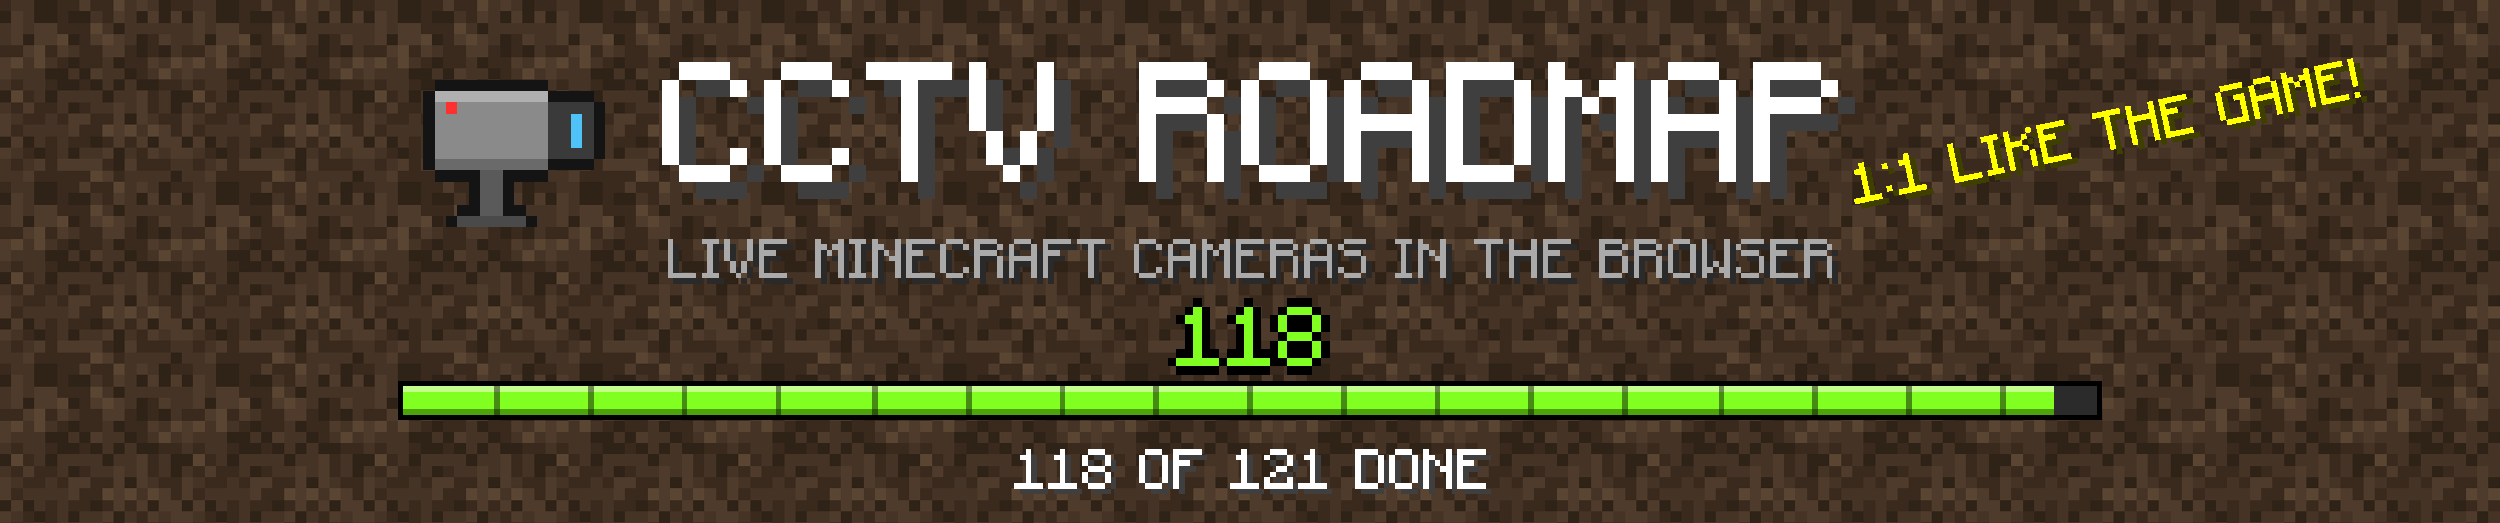
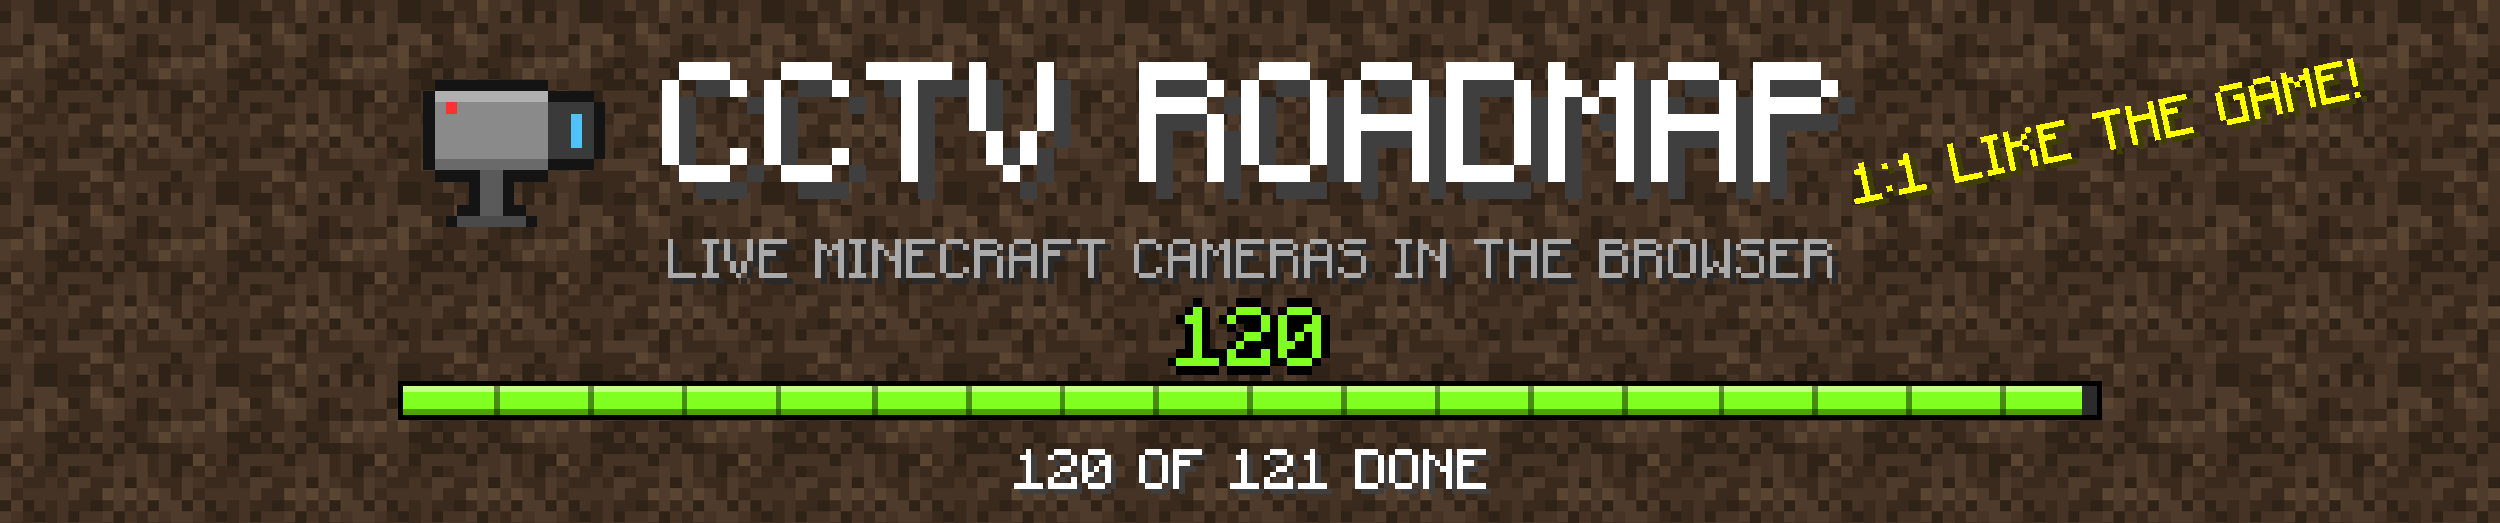
<svg xmlns="http://www.w3.org/2000/svg" width="880" height="184" viewBox="0 0 880 184" shape-rendering="crispEdges" role="img">
  <defs>
    <pattern id="dirt" width="64" height="64" patternUnits="userSpaceOnUse">
      <path fill="#3a2a1d" d="M0 0h4v4h-4zM20 0h8v4h-8zM32 0h8v4h-8zM60 0h4v4h-4zM20 4h4v4h-4zM36 4h4v4h-4zM20 8h12v4h-12zM28 12h4v4h-4zM52 12h4v4h-4zM0 16h8v4h-8zM16 16h4v4h-4zM28 16h8v4h-8zM44 16h4v4h-4zM52 16h4v4h-4zM20 20h4v4h-4zM28 20h8v4h-8zM44 20h8v4h-8zM48 24h4v4h-4zM4 28h4v4h-4zM16 28h4v4h-4zM28 28h4v4h-4zM56 28h8v4h-8zM8 32h4v4h-4zM52 32h4v4h-4zM4 36h4v4h-4zM12 36h8v4h-8zM28 36h4v4h-4zM52 36h4v4h-4zM8 40h8v4h-8zM20 40h4v4h-4zM32 40h8v4h-8zM56 40h8v4h-8zM4 44h4v4h-4zM28 44h8v4h-8zM60 44h4v4h-4zM16 48h4v4h-4zM24 48h8v4h-8zM36 48h4v4h-4zM44 48h4v4h-4zM8 52h4v4h-4zM16 52h4v4h-4zM48 52h4v4h-4zM4 56h4v4h-4zM16 56h4v4h-4zM36 56h4v4h-4zM48 56h12v4h-12zM12 60h20v4h-20zM40 60h4v4h-4z" />
      <path fill="#453325" d="M4 0h8v4h-8zM44 0h4v4h-4zM52 0h4v4h-4zM8 4h4v4h-4zM32 4h4v4h-4zM44 4h4v4h-4zM0 8h4v4h-4zM8 8h4v4h-4zM36 8h4v4h-4zM44 8h20v4h-20zM0 12h4v4h-4zM44 12h4v4h-4zM60 12h4v4h-4zM24 16h4v4h-4zM60 16h4v4h-4zM8 20h4v4h-4zM16 20h4v4h-4zM36 20h4v4h-4zM56 20h4v4h-4zM4 24h12v4h-12zM24 24h4v4h-4zM36 24h8v4h-8zM52 24h4v4h-4zM60 24h4v4h-4zM0 28h4v4h-4zM8 28h8v4h-8zM36 28h4v4h-4zM44 28h4v4h-4zM12 32h4v4h-4zM20 32h16v4h-16zM40 32h8v4h-8zM56 32h4v4h-4zM0 36h4v4h-4zM20 36h4v4h-4zM32 36h8v4h-8zM44 36h4v4h-4zM56 36h4v4h-4zM4 40h4v4h-4zM16 40h4v4h-4zM52 40h4v4h-4zM8 44h16v4h-16zM48 44h4v4h-4zM12 48h4v4h-4zM20 48h4v4h-4zM4 52h4v4h-4zM20 52h4v4h-4zM28 52h8v4h-8zM44 52h4v4h-4zM56 52h4v4h-4zM0 56h4v4h-4zM8 56h4v4h-4zM60 56h4v4h-4zM0 60h8v4h-8zM44 60h16v4h-16z" />
      <path fill="#2f2217" d="M12 0h8v4h-8zM56 0h4v4h-4zM0 4h4v4h-4zM12 4h8v4h-8zM24 4h8v4h-8zM48 4h4v4h-4zM56 4h4v4h-4zM40 8h4v4h-4zM8 12h4v4h-4zM24 12h4v4h-4zM48 12h4v4h-4zM48 16h4v4h-4zM56 16h4v4h-4zM24 20h4v4h-4zM40 20h4v4h-4zM16 24h8v4h-8zM28 24h4v4h-4zM44 24h4v4h-4zM20 28h8v4h-8zM32 28h4v4h-4zM40 28h4v4h-4zM48 28h8v4h-8zM0 32h4v4h-4zM16 32h4v4h-4zM36 32h4v4h-4zM60 32h4v4h-4zM24 36h4v4h-4zM60 36h4v4h-4zM44 40h4v4h-4zM0 48h4v4h-4zM8 48h4v4h-4zM32 48h4v4h-4zM52 48h4v4h-4zM12 52h4v4h-4zM24 52h4v4h-4zM40 52h4v4h-4zM40 56h4v4h-4zM60 60h4v4h-4z" />
      <path fill="#4f3b2b" d="M28 0h4v4h-4zM48 0h4v4h-4zM4 4h4v4h-4zM40 4h4v4h-4zM52 4h4v4h-4zM60 4h4v4h-4zM4 8h4v4h-4zM12 8h8v4h-8zM4 12h4v4h-4zM12 12h8v4h-8zM32 12h4v4h-4zM40 12h4v4h-4zM56 12h4v4h-4zM8 16h4v4h-4zM20 16h4v4h-4zM36 16h8v4h-8zM0 20h4v4h-4zM52 20h4v4h-4zM0 24h4v4h-4zM32 24h4v4h-4zM48 32h4v4h-4zM8 36h4v4h-4zM40 36h4v4h-4zM48 36h4v4h-4zM0 40h4v4h-4zM24 40h8v4h-8zM40 40h4v4h-4zM48 40h4v4h-4zM0 44h4v4h-4zM24 44h4v4h-4zM40 44h4v4h-4zM56 44h4v4h-4zM4 48h4v4h-4zM40 48h4v4h-4zM48 48h4v4h-4zM56 48h8v4h-8zM0 52h4v4h-4zM36 52h4v4h-4zM52 52h4v4h-4zM60 52h4v4h-4zM12 56h4v4h-4zM20 56h16v4h-16zM44 56h4v4h-4zM8 60h4v4h-4zM36 60h4v4h-4z" />
      <path fill="#5a4533" d="M40 0h4v4h-4zM32 8h4v4h-4zM20 12h4v4h-4zM36 12h4v4h-4zM12 16h4v4h-4zM4 20h4v4h-4zM12 20h4v4h-4zM60 20h4v4h-4zM56 24h4v4h-4zM4 32h4v4h-4zM36 44h4v4h-4zM44 44h4v4h-4zM52 44h4v4h-4zM32 60h4v4h-4z" />
    </pattern>
  </defs>
  <rect x="0" y="0" width="880" height="184" fill="url(#dirt)" />
  <path fill="#3f3f3f" d="M245 28h18v6h-18zM239 34h6v6h-6zM263 34h6v6h-6zM239 40h6v6h-6zM239 46h6v6h-6zM239 52h6v6h-6zM239 58h6v6h-6zM263 58h6v6h-6zM245 64h18v6h-18zM281 28h18v6h-18zM275 34h6v6h-6zM299 34h6v6h-6zM275 40h6v6h-6zM275 46h6v6h-6zM275 52h6v6h-6zM275 58h6v6h-6zM299 58h6v6h-6zM281 64h18v6h-18zM311 28h30v6h-30zM323 34h6v6h-6zM323 40h6v6h-6zM323 46h6v6h-6zM323 52h6v6h-6zM323 58h6v6h-6zM323 64h6v6h-6zM347 28h6v6h-6zM371 28h6v6h-6zM347 34h6v6h-6zM371 34h6v6h-6zM347 40h6v6h-6zM371 40h6v6h-6zM347 46h6v6h-6zM371 46h6v6h-6zM353 52h6v6h-6zM365 52h6v6h-6zM353 58h6v6h-6zM365 58h6v6h-6zM359 64h6v6h-6zM407 28h24v6h-24zM407 34h6v6h-6zM431 34h6v6h-6zM407 40h24v6h-24zM407 46h6v6h-6zM431 46h6v6h-6zM407 52h6v6h-6zM431 52h6v6h-6zM407 58h6v6h-6zM431 58h6v6h-6zM407 64h6v6h-6zM431 64h6v6h-6zM449 28h18v6h-18zM443 34h6v6h-6zM467 34h6v6h-6zM443 40h6v6h-6zM467 40h6v6h-6zM443 46h6v6h-6zM467 46h6v6h-6zM443 52h6v6h-6zM467 52h6v6h-6zM443 58h6v6h-6zM467 58h6v6h-6zM449 64h18v6h-18zM485 28h18v6h-18zM479 34h6v6h-6zM503 34h6v6h-6zM479 40h6v6h-6zM503 40h6v6h-6zM479 46h30v6h-30zM479 52h6v6h-6zM503 52h6v6h-6zM479 58h6v6h-6zM503 58h6v6h-6zM479 64h6v6h-6zM503 64h6v6h-6zM515 28h24v6h-24zM515 34h6v6h-6zM539 34h6v6h-6zM515 40h6v6h-6zM539 40h6v6h-6zM515 46h6v6h-6zM539 46h6v6h-6zM515 52h6v6h-6zM539 52h6v6h-6zM515 58h6v6h-6zM539 58h6v6h-6zM515 64h24v6h-24zM551 28h6v6h-6zM575 28h6v6h-6zM551 34h12v6h-12zM569 34h12v6h-12zM551 40h6v6h-6zM563 40h6v6h-6zM575 40h6v6h-6zM551 46h6v6h-6zM575 46h6v6h-6zM551 52h6v6h-6zM575 52h6v6h-6zM551 58h6v6h-6zM575 58h6v6h-6zM551 64h6v6h-6zM575 64h6v6h-6zM593 28h18v6h-18zM587 34h6v6h-6zM611 34h6v6h-6zM587 40h6v6h-6zM611 40h6v6h-6zM587 46h30v6h-30zM587 52h6v6h-6zM611 52h6v6h-6zM587 58h6v6h-6zM611 58h6v6h-6zM587 64h6v6h-6zM611 64h6v6h-6zM623 28h24v6h-24zM623 34h6v6h-6zM647 34h6v6h-6zM623 40h24v6h-24zM623 46h6v6h-6zM623 52h6v6h-6zM623 58h6v6h-6zM623 64h6v6h-6z" />
  <path fill="#ffffff" d="M239 22h18v6h-18zM233 28h6v6h-6zM257 28h6v6h-6zM233 34h6v6h-6zM233 40h6v6h-6zM233 46h6v6h-6zM233 52h6v6h-6zM257 52h6v6h-6zM239 58h18v6h-18zM275 22h18v6h-18zM269 28h6v6h-6zM293 28h6v6h-6zM269 34h6v6h-6zM269 40h6v6h-6zM269 46h6v6h-6zM269 52h6v6h-6zM293 52h6v6h-6zM275 58h18v6h-18zM305 22h30v6h-30zM317 28h6v6h-6zM317 34h6v6h-6zM317 40h6v6h-6zM317 46h6v6h-6zM317 52h6v6h-6zM317 58h6v6h-6zM341 22h6v6h-6zM365 22h6v6h-6zM341 28h6v6h-6zM365 28h6v6h-6zM341 34h6v6h-6zM365 34h6v6h-6zM341 40h6v6h-6zM365 40h6v6h-6zM347 46h6v6h-6zM359 46h6v6h-6zM347 52h6v6h-6zM359 52h6v6h-6zM353 58h6v6h-6zM401 22h24v6h-24zM401 28h6v6h-6zM425 28h6v6h-6zM401 34h24v6h-24zM401 40h6v6h-6zM425 40h6v6h-6zM401 46h6v6h-6zM425 46h6v6h-6zM401 52h6v6h-6zM425 52h6v6h-6zM401 58h6v6h-6zM425 58h6v6h-6zM443 22h18v6h-18zM437 28h6v6h-6zM461 28h6v6h-6zM437 34h6v6h-6zM461 34h6v6h-6zM437 40h6v6h-6zM461 40h6v6h-6zM437 46h6v6h-6zM461 46h6v6h-6zM437 52h6v6h-6zM461 52h6v6h-6zM443 58h18v6h-18zM479 22h18v6h-18zM473 28h6v6h-6zM497 28h6v6h-6zM473 34h6v6h-6zM497 34h6v6h-6zM473 40h30v6h-30zM473 46h6v6h-6zM497 46h6v6h-6zM473 52h6v6h-6zM497 52h6v6h-6zM473 58h6v6h-6zM497 58h6v6h-6zM509 22h24v6h-24zM509 28h6v6h-6zM533 28h6v6h-6zM509 34h6v6h-6zM533 34h6v6h-6zM509 40h6v6h-6zM533 40h6v6h-6zM509 46h6v6h-6zM533 46h6v6h-6zM509 52h6v6h-6zM533 52h6v6h-6zM509 58h24v6h-24zM545 22h6v6h-6zM569 22h6v6h-6zM545 28h12v6h-12zM563 28h12v6h-12zM545 34h6v6h-6zM557 34h6v6h-6zM569 34h6v6h-6zM545 40h6v6h-6zM569 40h6v6h-6zM545 46h6v6h-6zM569 46h6v6h-6zM545 52h6v6h-6zM569 52h6v6h-6zM545 58h6v6h-6zM569 58h6v6h-6zM587 22h18v6h-18zM581 28h6v6h-6zM605 28h6v6h-6zM581 34h6v6h-6zM605 34h6v6h-6zM581 40h30v6h-30zM581 46h6v6h-6zM605 46h6v6h-6zM581 52h6v6h-6zM605 52h6v6h-6zM581 58h6v6h-6zM605 58h6v6h-6zM617 22h24v6h-24zM617 28h6v6h-6zM641 28h6v6h-6zM617 34h24v6h-24zM617 40h6v6h-6zM617 46h6v6h-6zM617 52h6v6h-6zM617 58h6v6h-6z" />
  <path fill="#141414" d="M153 28h40v4h-40zM149 32h4v4h-4zM193 32h16v4h-16zM149 36h4v4h-4zM209 36h4v4h-4zM149 40h4v4h-4zM209 40h4v4h-4zM149 44h4v4h-4zM209 44h4v4h-4zM149 48h4v4h-4zM209 48h4v4h-4zM149 52h4v4h-4zM209 52h4v4h-4zM149 56h4v4h-4zM193 56h16v4h-16zM153 60h16v4h-16zM177 60h16v4h-16zM165 64h4v4h-4zM177 64h4v4h-4zM165 68h4v4h-4zM177 68h4v4h-4zM161 72h8v4h-8zM177 72h8v4h-8zM157 76h4v4h-4zM185 76h4v4h-4z" />
  <path fill="#b0b0b0" d="M153 32h40v4h-40z" />
  <path fill="#8a8a8a" d="M153 36h4v4h-4zM161 36h32v4h-32zM153 40h40v4h-40zM153 44h40v4h-40zM153 48h40v4h-40zM153 52h40v4h-40z" />
  <path fill="#ff3030" d="M157 36h4v4h-4z" />
  <path fill="#3a3a3a" d="M193 36h16v4h-16zM193 40h8v4h-8zM205 40h4v4h-4zM193 44h8v4h-8zM205 44h4v4h-4zM193 48h8v4h-8zM205 48h4v4h-4zM193 52h16v4h-16z" />
  <path fill="#4fc3f7" d="M201 40h4v4h-4zM201 44h4v4h-4zM201 48h4v4h-4z" />
  <path fill="#6a6a6a" d="M153 56h40v4h-40z" />
  <path fill="#5a5a5a" d="M169 60h8v4h-8zM169 64h8v4h-8zM169 68h8v4h-8zM169 72h8v4h-8z" />
  <path fill="#4a4a4a" d="M161 76h24v4h-24z" />
  <g transform="translate(653 72) rotate(-12)">
    <path fill="#3f3f00" d="M6 -12h2v2h-2zM4 -10h4v2h-4zM6 -8h2v2h-2zM6 -6h2v2h-2zM6 -4h2v2h-2zM6 -2h2v2h-2zM2 0h10v2h-10zM14 -10h2v2h-2zM14 -2h2v2h-2zM22 -12h2v2h-2zM20 -10h4v2h-4zM22 -8h2v2h-2zM22 -6h2v2h-2zM22 -4h2v2h-2zM22 -2h2v2h-2zM18 0h10v2h-10zM38 -12h2v2h-2zM38 -10h2v2h-2zM38 -8h2v2h-2zM38 -6h2v2h-2zM38 -4h2v2h-2zM38 -2h2v2h-2zM38 0h10v2h-10zM50 -12h6v2h-6zM52 -10h2v2h-2zM52 -8h2v2h-2zM52 -6h2v2h-2zM52 -4h2v2h-2zM52 -2h2v2h-2zM50 0h6v2h-6zM58 -12h2v2h-2zM66 -12h2v2h-2zM58 -10h2v2h-2zM64 -10h2v2h-2zM58 -8h6v2h-6zM58 -6h2v2h-2zM64 -6h2v2h-2zM58 -4h2v2h-2zM66 -4h2v2h-2zM58 -2h2v2h-2zM66 -2h2v2h-2zM58 0h2v2h-2zM66 0h2v2h-2zM70 -12h10v2h-10zM70 -10h2v2h-2zM70 -8h6v2h-6zM70 -6h2v2h-2zM70 -4h2v2h-2zM70 -2h2v2h-2zM70 0h10v2h-10zM90 -12h10v2h-10zM94 -10h2v2h-2zM94 -8h2v2h-2zM94 -6h2v2h-2zM94 -4h2v2h-2zM94 -2h2v2h-2zM94 0h2v2h-2zM102 -12h2v2h-2zM110 -12h2v2h-2zM102 -10h2v2h-2zM110 -10h2v2h-2zM102 -8h10v2h-10zM102 -6h2v2h-2zM110 -6h2v2h-2zM102 -4h2v2h-2zM110 -4h2v2h-2zM102 -2h2v2h-2zM110 -2h2v2h-2zM102 0h2v2h-2zM110 0h2v2h-2zM114 -12h10v2h-10zM114 -10h2v2h-2zM114 -8h6v2h-6zM114 -6h2v2h-2zM114 -4h2v2h-2zM114 -2h2v2h-2zM114 0h10v2h-10zM136 -12h8v2h-8zM134 -10h2v2h-2zM134 -8h2v2h-2zM140 -8h4v2h-4zM134 -6h2v2h-2zM142 -6h2v2h-2zM134 -4h2v2h-2zM142 -4h2v2h-2zM134 -2h2v2h-2zM142 -2h2v2h-2zM136 0h8v2h-8zM148 -12h6v2h-6zM146 -10h2v2h-2zM154 -10h2v2h-2zM146 -8h2v2h-2zM154 -8h2v2h-2zM146 -6h10v2h-10zM146 -4h2v2h-2zM154 -4h2v2h-2zM146 -2h2v2h-2zM154 -2h2v2h-2zM146 0h2v2h-2zM154 0h2v2h-2zM158 -12h2v2h-2zM166 -12h2v2h-2zM158 -10h4v2h-4zM164 -10h4v2h-4zM158 -8h2v2h-2zM162 -8h2v2h-2zM166 -8h2v2h-2zM158 -6h2v2h-2zM166 -6h2v2h-2zM158 -4h2v2h-2zM166 -4h2v2h-2zM158 -2h2v2h-2zM166 -2h2v2h-2zM158 0h2v2h-2zM166 0h2v2h-2zM170 -12h10v2h-10zM170 -10h2v2h-2zM170 -8h6v2h-6zM170 -6h2v2h-2zM170 -4h2v2h-2zM170 -2h2v2h-2zM170 0h10v2h-10zM182 -12h2v2h-2zM182 -10h2v2h-2zM182 -8h2v2h-2zM182 -6h2v2h-2zM182 -4h2v2h-2zM182 0h2v2h-2z" />
    <path fill="#ffff00" d="M4 -14h2v2h-2zM2 -12h4v2h-4zM4 -10h2v2h-2zM4 -8h2v2h-2zM4 -6h2v2h-2zM4 -4h2v2h-2zM0 -2h10v2h-10zM12 -12h2v2h-2zM12 -4h2v2h-2zM20 -14h2v2h-2zM18 -12h4v2h-4zM20 -10h2v2h-2zM20 -8h2v2h-2zM20 -6h2v2h-2zM20 -4h2v2h-2zM16 -2h10v2h-10zM36 -14h2v2h-2zM36 -12h2v2h-2zM36 -10h2v2h-2zM36 -8h2v2h-2zM36 -6h2v2h-2zM36 -4h2v2h-2zM36 -2h10v2h-10zM48 -14h6v2h-6zM50 -12h2v2h-2zM50 -10h2v2h-2zM50 -8h2v2h-2zM50 -6h2v2h-2zM50 -4h2v2h-2zM48 -2h6v2h-6zM56 -14h2v2h-2zM64 -14h2v2h-2zM56 -12h2v2h-2zM62 -12h2v2h-2zM56 -10h6v2h-6zM56 -8h2v2h-2zM62 -8h2v2h-2zM56 -6h2v2h-2zM64 -6h2v2h-2zM56 -4h2v2h-2zM64 -4h2v2h-2zM56 -2h2v2h-2zM64 -2h2v2h-2zM68 -14h10v2h-10zM68 -12h2v2h-2zM68 -10h6v2h-6zM68 -8h2v2h-2zM68 -6h2v2h-2zM68 -4h2v2h-2zM68 -2h10v2h-10zM88 -14h10v2h-10zM92 -12h2v2h-2zM92 -10h2v2h-2zM92 -8h2v2h-2zM92 -6h2v2h-2zM92 -4h2v2h-2zM92 -2h2v2h-2zM100 -14h2v2h-2zM108 -14h2v2h-2zM100 -12h2v2h-2zM108 -12h2v2h-2zM100 -10h10v2h-10zM100 -8h2v2h-2zM108 -8h2v2h-2zM100 -6h2v2h-2zM108 -6h2v2h-2zM100 -4h2v2h-2zM108 -4h2v2h-2zM100 -2h2v2h-2zM108 -2h2v2h-2zM112 -14h10v2h-10zM112 -12h2v2h-2zM112 -10h6v2h-6zM112 -8h2v2h-2zM112 -6h2v2h-2zM112 -4h2v2h-2zM112 -2h10v2h-10zM134 -14h8v2h-8zM132 -12h2v2h-2zM132 -10h2v2h-2zM138 -10h4v2h-4zM132 -8h2v2h-2zM140 -8h2v2h-2zM132 -6h2v2h-2zM140 -6h2v2h-2zM132 -4h2v2h-2zM140 -4h2v2h-2zM134 -2h8v2h-8zM146 -14h6v2h-6zM144 -12h2v2h-2zM152 -12h2v2h-2zM144 -10h2v2h-2zM152 -10h2v2h-2zM144 -8h10v2h-10zM144 -6h2v2h-2zM152 -6h2v2h-2zM144 -4h2v2h-2zM152 -4h2v2h-2zM144 -2h2v2h-2zM152 -2h2v2h-2zM156 -14h2v2h-2zM164 -14h2v2h-2zM156 -12h4v2h-4zM162 -12h4v2h-4zM156 -10h2v2h-2zM160 -10h2v2h-2zM164 -10h2v2h-2zM156 -8h2v2h-2zM164 -8h2v2h-2zM156 -6h2v2h-2zM164 -6h2v2h-2zM156 -4h2v2h-2zM164 -4h2v2h-2zM156 -2h2v2h-2zM164 -2h2v2h-2zM168 -14h10v2h-10zM168 -12h2v2h-2zM168 -10h6v2h-6zM168 -8h2v2h-2zM168 -6h2v2h-2zM168 -4h2v2h-2zM168 -2h10v2h-10zM180 -14h2v2h-2zM180 -12h2v2h-2zM180 -10h2v2h-2zM180 -8h2v2h-2zM180 -6h2v2h-2zM180 -2h2v2h-2z" />
  </g>
  <path fill="#2a2a2a" d="M237 86h2v2h-2zM237 88h2v2h-2zM237 90h2v2h-2zM237 92h2v2h-2zM237 94h2v2h-2zM237 96h2v2h-2zM237 98h10v2h-10zM249 86h6v2h-6zM251 88h2v2h-2zM251 90h2v2h-2zM251 92h2v2h-2zM251 94h2v2h-2zM251 96h2v2h-2zM249 98h6v2h-6zM257 86h2v2h-2zM265 86h2v2h-2zM257 88h2v2h-2zM265 88h2v2h-2zM257 90h2v2h-2zM265 90h2v2h-2zM257 92h2v2h-2zM265 92h2v2h-2zM259 94h2v2h-2zM263 94h2v2h-2zM259 96h2v2h-2zM263 96h2v2h-2zM261 98h2v2h-2zM269 86h10v2h-10zM269 88h2v2h-2zM269 90h6v2h-6zM269 92h2v2h-2zM269 94h2v2h-2zM269 96h2v2h-2zM269 98h10v2h-10zM289 86h2v2h-2zM297 86h2v2h-2zM289 88h4v2h-4zM295 88h4v2h-4zM289 90h2v2h-2zM293 90h2v2h-2zM297 90h2v2h-2zM289 92h2v2h-2zM297 92h2v2h-2zM289 94h2v2h-2zM297 94h2v2h-2zM289 96h2v2h-2zM297 96h2v2h-2zM289 98h2v2h-2zM297 98h2v2h-2zM301 86h6v2h-6zM303 88h2v2h-2zM303 90h2v2h-2zM303 92h2v2h-2zM303 94h2v2h-2zM303 96h2v2h-2zM301 98h6v2h-6zM309 86h2v2h-2zM317 86h2v2h-2zM309 88h4v2h-4zM317 88h2v2h-2zM309 90h2v2h-2zM313 90h2v2h-2zM317 90h2v2h-2zM309 92h2v2h-2zM315 92h4v2h-4zM309 94h2v2h-2zM317 94h2v2h-2zM309 96h2v2h-2zM317 96h2v2h-2zM309 98h2v2h-2zM317 98h2v2h-2zM321 86h10v2h-10zM321 88h2v2h-2zM321 90h6v2h-6zM321 92h2v2h-2zM321 94h2v2h-2zM321 96h2v2h-2zM321 98h10v2h-10zM335 86h6v2h-6zM333 88h2v2h-2zM341 88h2v2h-2zM333 90h2v2h-2zM333 92h2v2h-2zM333 94h2v2h-2zM333 96h2v2h-2zM341 96h2v2h-2zM335 98h6v2h-6zM345 86h8v2h-8zM345 88h2v2h-2zM353 88h2v2h-2zM345 90h8v2h-8zM345 92h2v2h-2zM353 92h2v2h-2zM345 94h2v2h-2zM353 94h2v2h-2zM345 96h2v2h-2zM353 96h2v2h-2zM345 98h2v2h-2zM353 98h2v2h-2zM359 86h6v2h-6zM357 88h2v2h-2zM365 88h2v2h-2zM357 90h2v2h-2zM365 90h2v2h-2zM357 92h10v2h-10zM357 94h2v2h-2zM365 94h2v2h-2zM357 96h2v2h-2zM365 96h2v2h-2zM357 98h2v2h-2zM365 98h2v2h-2zM369 86h10v2h-10zM369 88h2v2h-2zM369 90h6v2h-6zM369 92h2v2h-2zM369 94h2v2h-2zM369 96h2v2h-2zM369 98h2v2h-2zM381 86h10v2h-10zM385 88h2v2h-2zM385 90h2v2h-2zM385 92h2v2h-2zM385 94h2v2h-2zM385 96h2v2h-2zM385 98h2v2h-2zM403 86h6v2h-6zM401 88h2v2h-2zM409 88h2v2h-2zM401 90h2v2h-2zM401 92h2v2h-2zM401 94h2v2h-2zM401 96h2v2h-2zM409 96h2v2h-2zM403 98h6v2h-6zM415 86h6v2h-6zM413 88h2v2h-2zM421 88h2v2h-2zM413 90h2v2h-2zM421 90h2v2h-2zM413 92h10v2h-10zM413 94h2v2h-2zM421 94h2v2h-2zM413 96h2v2h-2zM421 96h2v2h-2zM413 98h2v2h-2zM421 98h2v2h-2zM425 86h2v2h-2zM433 86h2v2h-2zM425 88h4v2h-4zM431 88h4v2h-4zM425 90h2v2h-2zM429 90h2v2h-2zM433 90h2v2h-2zM425 92h2v2h-2zM433 92h2v2h-2zM425 94h2v2h-2zM433 94h2v2h-2zM425 96h2v2h-2zM433 96h2v2h-2zM425 98h2v2h-2zM433 98h2v2h-2zM437 86h10v2h-10zM437 88h2v2h-2zM437 90h6v2h-6zM437 92h2v2h-2zM437 94h2v2h-2zM437 96h2v2h-2zM437 98h10v2h-10zM449 86h8v2h-8zM449 88h2v2h-2zM457 88h2v2h-2zM449 90h8v2h-8zM449 92h2v2h-2zM457 92h2v2h-2zM449 94h2v2h-2zM457 94h2v2h-2zM449 96h2v2h-2zM457 96h2v2h-2zM449 98h2v2h-2zM457 98h2v2h-2zM463 86h6v2h-6zM461 88h2v2h-2zM469 88h2v2h-2zM461 90h2v2h-2zM469 90h2v2h-2zM461 92h10v2h-10zM461 94h2v2h-2zM469 94h2v2h-2zM461 96h2v2h-2zM469 96h2v2h-2zM461 98h2v2h-2zM469 98h2v2h-2zM475 86h8v2h-8zM473 88h2v2h-2zM475 90h6v2h-6zM481 92h2v2h-2zM481 94h2v2h-2zM473 96h2v2h-2zM481 96h2v2h-2zM475 98h6v2h-6zM493 86h6v2h-6zM495 88h2v2h-2zM495 90h2v2h-2zM495 92h2v2h-2zM495 94h2v2h-2zM495 96h2v2h-2zM493 98h6v2h-6zM501 86h2v2h-2zM509 86h2v2h-2zM501 88h4v2h-4zM509 88h2v2h-2zM501 90h2v2h-2zM505 90h2v2h-2zM509 90h2v2h-2zM501 92h2v2h-2zM507 92h4v2h-4zM501 94h2v2h-2zM509 94h2v2h-2zM501 96h2v2h-2zM509 96h2v2h-2zM501 98h2v2h-2zM509 98h2v2h-2zM521 86h10v2h-10zM525 88h2v2h-2zM525 90h2v2h-2zM525 92h2v2h-2zM525 94h2v2h-2zM525 96h2v2h-2zM525 98h2v2h-2zM533 86h2v2h-2zM541 86h2v2h-2zM533 88h2v2h-2zM541 88h2v2h-2zM533 90h10v2h-10zM533 92h2v2h-2zM541 92h2v2h-2zM533 94h2v2h-2zM541 94h2v2h-2zM533 96h2v2h-2zM541 96h2v2h-2zM533 98h2v2h-2zM541 98h2v2h-2zM545 86h10v2h-10zM545 88h2v2h-2zM545 90h6v2h-6zM545 92h2v2h-2zM545 94h2v2h-2zM545 96h2v2h-2zM545 98h10v2h-10zM565 86h8v2h-8zM565 88h2v2h-2zM573 88h2v2h-2zM565 90h8v2h-8zM565 92h2v2h-2zM573 92h2v2h-2zM565 94h2v2h-2zM573 94h2v2h-2zM565 96h2v2h-2zM573 96h2v2h-2zM565 98h8v2h-8zM577 86h8v2h-8zM577 88h2v2h-2zM585 88h2v2h-2zM577 90h8v2h-8zM577 92h2v2h-2zM585 92h2v2h-2zM577 94h2v2h-2zM585 94h2v2h-2zM577 96h2v2h-2zM585 96h2v2h-2zM577 98h2v2h-2zM585 98h2v2h-2zM591 86h6v2h-6zM589 88h2v2h-2zM597 88h2v2h-2zM589 90h2v2h-2zM597 90h2v2h-2zM589 92h2v2h-2zM597 92h2v2h-2zM589 94h2v2h-2zM597 94h2v2h-2zM589 96h2v2h-2zM597 96h2v2h-2zM591 98h6v2h-6zM601 86h2v2h-2zM609 86h2v2h-2zM601 88h2v2h-2zM609 88h2v2h-2zM601 90h2v2h-2zM609 90h2v2h-2zM601 92h2v2h-2zM609 92h2v2h-2zM601 94h2v2h-2zM605 94h2v2h-2zM609 94h2v2h-2zM601 96h4v2h-4zM607 96h4v2h-4zM601 98h2v2h-2zM609 98h2v2h-2zM615 86h8v2h-8zM613 88h2v2h-2zM615 90h6v2h-6zM621 92h2v2h-2zM621 94h2v2h-2zM613 96h2v2h-2zM621 96h2v2h-2zM615 98h6v2h-6zM625 86h10v2h-10zM625 88h2v2h-2zM625 90h6v2h-6zM625 92h2v2h-2zM625 94h2v2h-2zM625 96h2v2h-2zM625 98h10v2h-10zM637 86h8v2h-8zM637 88h2v2h-2zM645 88h2v2h-2zM637 90h8v2h-8zM637 92h2v2h-2zM645 92h2v2h-2zM637 94h2v2h-2zM645 94h2v2h-2zM637 96h2v2h-2zM645 96h2v2h-2zM637 98h2v2h-2zM645 98h2v2h-2z" />
  <path fill="#aaaaaa" d="M235 84h2v2h-2zM235 86h2v2h-2zM235 88h2v2h-2zM235 90h2v2h-2zM235 92h2v2h-2zM235 94h2v2h-2zM235 96h10v2h-10zM247 84h6v2h-6zM249 86h2v2h-2zM249 88h2v2h-2zM249 90h2v2h-2zM249 92h2v2h-2zM249 94h2v2h-2zM247 96h6v2h-6zM255 84h2v2h-2zM263 84h2v2h-2zM255 86h2v2h-2zM263 86h2v2h-2zM255 88h2v2h-2zM263 88h2v2h-2zM255 90h2v2h-2zM263 90h2v2h-2zM257 92h2v2h-2zM261 92h2v2h-2zM257 94h2v2h-2zM261 94h2v2h-2zM259 96h2v2h-2zM267 84h10v2h-10zM267 86h2v2h-2zM267 88h6v2h-6zM267 90h2v2h-2zM267 92h2v2h-2zM267 94h2v2h-2zM267 96h10v2h-10zM287 84h2v2h-2zM295 84h2v2h-2zM287 86h4v2h-4zM293 86h4v2h-4zM287 88h2v2h-2zM291 88h2v2h-2zM295 88h2v2h-2zM287 90h2v2h-2zM295 90h2v2h-2zM287 92h2v2h-2zM295 92h2v2h-2zM287 94h2v2h-2zM295 94h2v2h-2zM287 96h2v2h-2zM295 96h2v2h-2zM299 84h6v2h-6zM301 86h2v2h-2zM301 88h2v2h-2zM301 90h2v2h-2zM301 92h2v2h-2zM301 94h2v2h-2zM299 96h6v2h-6zM307 84h2v2h-2zM315 84h2v2h-2zM307 86h4v2h-4zM315 86h2v2h-2zM307 88h2v2h-2zM311 88h2v2h-2zM315 88h2v2h-2zM307 90h2v2h-2zM313 90h4v2h-4zM307 92h2v2h-2zM315 92h2v2h-2zM307 94h2v2h-2zM315 94h2v2h-2zM307 96h2v2h-2zM315 96h2v2h-2zM319 84h10v2h-10zM319 86h2v2h-2zM319 88h6v2h-6zM319 90h2v2h-2zM319 92h2v2h-2zM319 94h2v2h-2zM319 96h10v2h-10zM333 84h6v2h-6zM331 86h2v2h-2zM339 86h2v2h-2zM331 88h2v2h-2zM331 90h2v2h-2zM331 92h2v2h-2zM331 94h2v2h-2zM339 94h2v2h-2zM333 96h6v2h-6zM343 84h8v2h-8zM343 86h2v2h-2zM351 86h2v2h-2zM343 88h8v2h-8zM343 90h2v2h-2zM351 90h2v2h-2zM343 92h2v2h-2zM351 92h2v2h-2zM343 94h2v2h-2zM351 94h2v2h-2zM343 96h2v2h-2zM351 96h2v2h-2zM357 84h6v2h-6zM355 86h2v2h-2zM363 86h2v2h-2zM355 88h2v2h-2zM363 88h2v2h-2zM355 90h10v2h-10zM355 92h2v2h-2zM363 92h2v2h-2zM355 94h2v2h-2zM363 94h2v2h-2zM355 96h2v2h-2zM363 96h2v2h-2zM367 84h10v2h-10zM367 86h2v2h-2zM367 88h6v2h-6zM367 90h2v2h-2zM367 92h2v2h-2zM367 94h2v2h-2zM367 96h2v2h-2zM379 84h10v2h-10zM383 86h2v2h-2zM383 88h2v2h-2zM383 90h2v2h-2zM383 92h2v2h-2zM383 94h2v2h-2zM383 96h2v2h-2zM401 84h6v2h-6zM399 86h2v2h-2zM407 86h2v2h-2zM399 88h2v2h-2zM399 90h2v2h-2zM399 92h2v2h-2zM399 94h2v2h-2zM407 94h2v2h-2zM401 96h6v2h-6zM413 84h6v2h-6zM411 86h2v2h-2zM419 86h2v2h-2zM411 88h2v2h-2zM419 88h2v2h-2zM411 90h10v2h-10zM411 92h2v2h-2zM419 92h2v2h-2zM411 94h2v2h-2zM419 94h2v2h-2zM411 96h2v2h-2zM419 96h2v2h-2zM423 84h2v2h-2zM431 84h2v2h-2zM423 86h4v2h-4zM429 86h4v2h-4zM423 88h2v2h-2zM427 88h2v2h-2zM431 88h2v2h-2zM423 90h2v2h-2zM431 90h2v2h-2zM423 92h2v2h-2zM431 92h2v2h-2zM423 94h2v2h-2zM431 94h2v2h-2zM423 96h2v2h-2zM431 96h2v2h-2zM435 84h10v2h-10zM435 86h2v2h-2zM435 88h6v2h-6zM435 90h2v2h-2zM435 92h2v2h-2zM435 94h2v2h-2zM435 96h10v2h-10zM447 84h8v2h-8zM447 86h2v2h-2zM455 86h2v2h-2zM447 88h8v2h-8zM447 90h2v2h-2zM455 90h2v2h-2zM447 92h2v2h-2zM455 92h2v2h-2zM447 94h2v2h-2zM455 94h2v2h-2zM447 96h2v2h-2zM455 96h2v2h-2zM461 84h6v2h-6zM459 86h2v2h-2zM467 86h2v2h-2zM459 88h2v2h-2zM467 88h2v2h-2zM459 90h10v2h-10zM459 92h2v2h-2zM467 92h2v2h-2zM459 94h2v2h-2zM467 94h2v2h-2zM459 96h2v2h-2zM467 96h2v2h-2zM473 84h8v2h-8zM471 86h2v2h-2zM473 88h6v2h-6zM479 90h2v2h-2zM479 92h2v2h-2zM471 94h2v2h-2zM479 94h2v2h-2zM473 96h6v2h-6zM491 84h6v2h-6zM493 86h2v2h-2zM493 88h2v2h-2zM493 90h2v2h-2zM493 92h2v2h-2zM493 94h2v2h-2zM491 96h6v2h-6zM499 84h2v2h-2zM507 84h2v2h-2zM499 86h4v2h-4zM507 86h2v2h-2zM499 88h2v2h-2zM503 88h2v2h-2zM507 88h2v2h-2zM499 90h2v2h-2zM505 90h4v2h-4zM499 92h2v2h-2zM507 92h2v2h-2zM499 94h2v2h-2zM507 94h2v2h-2zM499 96h2v2h-2zM507 96h2v2h-2zM519 84h10v2h-10zM523 86h2v2h-2zM523 88h2v2h-2zM523 90h2v2h-2zM523 92h2v2h-2zM523 94h2v2h-2zM523 96h2v2h-2zM531 84h2v2h-2zM539 84h2v2h-2zM531 86h2v2h-2zM539 86h2v2h-2zM531 88h10v2h-10zM531 90h2v2h-2zM539 90h2v2h-2zM531 92h2v2h-2zM539 92h2v2h-2zM531 94h2v2h-2zM539 94h2v2h-2zM531 96h2v2h-2zM539 96h2v2h-2zM543 84h10v2h-10zM543 86h2v2h-2zM543 88h6v2h-6zM543 90h2v2h-2zM543 92h2v2h-2zM543 94h2v2h-2zM543 96h10v2h-10zM563 84h8v2h-8zM563 86h2v2h-2zM571 86h2v2h-2zM563 88h8v2h-8zM563 90h2v2h-2zM571 90h2v2h-2zM563 92h2v2h-2zM571 92h2v2h-2zM563 94h2v2h-2zM571 94h2v2h-2zM563 96h8v2h-8zM575 84h8v2h-8zM575 86h2v2h-2zM583 86h2v2h-2zM575 88h8v2h-8zM575 90h2v2h-2zM583 90h2v2h-2zM575 92h2v2h-2zM583 92h2v2h-2zM575 94h2v2h-2zM583 94h2v2h-2zM575 96h2v2h-2zM583 96h2v2h-2zM589 84h6v2h-6zM587 86h2v2h-2zM595 86h2v2h-2zM587 88h2v2h-2zM595 88h2v2h-2zM587 90h2v2h-2zM595 90h2v2h-2zM587 92h2v2h-2zM595 92h2v2h-2zM587 94h2v2h-2zM595 94h2v2h-2zM589 96h6v2h-6zM599 84h2v2h-2zM607 84h2v2h-2zM599 86h2v2h-2zM607 86h2v2h-2zM599 88h2v2h-2zM607 88h2v2h-2zM599 90h2v2h-2zM607 90h2v2h-2zM599 92h2v2h-2zM603 92h2v2h-2zM607 92h2v2h-2zM599 94h4v2h-4zM605 94h4v2h-4zM599 96h2v2h-2zM607 96h2v2h-2zM613 84h8v2h-8zM611 86h2v2h-2zM613 88h6v2h-6zM619 90h2v2h-2zM619 92h2v2h-2zM611 94h2v2h-2zM619 94h2v2h-2zM613 96h6v2h-6zM623 84h10v2h-10zM623 86h2v2h-2zM623 88h6v2h-6zM623 90h2v2h-2zM623 92h2v2h-2zM623 94h2v2h-2zM623 96h10v2h-10zM635 84h8v2h-8zM635 86h2v2h-2zM643 86h2v2h-2zM635 88h8v2h-8zM635 90h2v2h-2zM643 90h2v2h-2zM635 92h2v2h-2zM643 92h2v2h-2zM635 94h2v2h-2zM643 94h2v2h-2zM635 96h2v2h-2zM643 96h2v2h-2z" />
-   <path fill="#000000" d="M417 108h3v3h-3zM414 111h6v3h-6zM417 114h3v3h-3zM417 117h3v3h-3zM417 120h3v3h-3zM417 123h3v3h-3zM411 126h15v3h-15zM435 108h3v3h-3zM432 111h6v3h-6zM435 114h3v3h-3zM435 117h3v3h-3zM435 120h3v3h-3zM435 123h3v3h-3zM429 126h15v3h-15zM450 108h9v3h-9zM447 111h3v3h-3zM459 111h3v3h-3zM447 114h3v3h-3zM459 114h3v3h-3zM450 117h9v3h-9zM447 120h3v3h-3zM459 120h3v3h-3zM447 123h3v3h-3zM459 123h3v3h-3zM450 126h9v3h-9z" />
-   <path fill="#000000" d="M423 108h3v3h-3zM420 111h6v3h-6zM423 114h3v3h-3zM423 117h3v3h-3zM423 120h3v3h-3zM423 123h3v3h-3zM417 126h15v3h-15zM441 108h3v3h-3zM438 111h6v3h-6zM441 114h3v3h-3zM441 117h3v3h-3zM441 120h3v3h-3zM441 123h3v3h-3zM435 126h15v3h-15zM456 108h9v3h-9zM453 111h3v3h-3zM465 111h3v3h-3zM453 114h3v3h-3zM465 114h3v3h-3zM456 117h9v3h-9zM453 120h3v3h-3zM465 120h3v3h-3zM453 123h3v3h-3zM465 123h3v3h-3zM456 126h9v3h-9z" />
-   <path fill="#000000" d="M420 105h3v3h-3zM417 108h6v3h-6zM420 111h3v3h-3zM420 114h3v3h-3zM420 117h3v3h-3zM420 120h3v3h-3zM414 123h15v3h-15zM438 105h3v3h-3zM435 108h6v3h-6zM438 111h3v3h-3zM438 114h3v3h-3zM438 117h3v3h-3zM438 120h3v3h-3zM432 123h15v3h-15zM453 105h9v3h-9zM450 108h3v3h-3zM462 108h3v3h-3zM450 111h3v3h-3zM462 111h3v3h-3zM453 114h9v3h-9zM450 117h3v3h-3zM462 117h3v3h-3zM450 120h3v3h-3zM462 120h3v3h-3zM453 123h9v3h-9z" />
-   <path fill="#000000" d="M420 111h3v3h-3zM417 114h6v3h-6zM420 117h3v3h-3zM420 120h3v3h-3zM420 123h3v3h-3zM420 126h3v3h-3zM414 129h15v3h-15zM438 111h3v3h-3zM435 114h6v3h-6zM438 117h3v3h-3zM438 120h3v3h-3zM438 123h3v3h-3zM438 126h3v3h-3zM432 129h15v3h-15zM453 111h9v3h-9zM450 114h3v3h-3zM462 114h3v3h-3zM450 117h3v3h-3zM462 117h3v3h-3zM453 120h9v3h-9zM450 123h3v3h-3zM462 123h3v3h-3zM450 126h3v3h-3zM462 126h3v3h-3zM453 129h9v3h-9z" />
-   <path fill="#80ff20" d="M420 108h3v3h-3zM417 111h6v3h-6zM420 114h3v3h-3zM420 117h3v3h-3zM420 120h3v3h-3zM420 123h3v3h-3zM414 126h15v3h-15zM438 108h3v3h-3zM435 111h6v3h-6zM438 114h3v3h-3zM438 117h3v3h-3zM438 120h3v3h-3zM438 123h3v3h-3zM432 126h15v3h-15zM453 108h9v3h-9zM450 111h3v3h-3zM462 111h3v3h-3zM450 114h3v3h-3zM462 114h3v3h-3zM453 117h9v3h-9zM450 120h3v3h-3zM462 120h3v3h-3zM450 123h3v3h-3zM462 123h3v3h-3zM453 126h9v3h-9z" />
+   <path fill="#000000" d="M417 108h3v3h-3zM414 111h6v3h-6zM417 114h3v3h-3zM417 117h3v3h-3zM417 120h3v3h-3zM417 123h3v3h-3zM411 126h15v3h-15zM432 108h9v3h-9zM429 111h3v3h-3zM441 111h3v3h-3zM441 114h3v3h-3zM435 117h6v3h-6zM432 120h3v3h-3zM429 123h3v3h-3zM441 123h3v3h-3zM429 126h15v3h-15zM450 108h9v3h-9zM447 111h3v3h-3zM459 111h3v3h-3zM447 114h3v3h-3zM456 114h6v3h-6zM447 117h3v3h-3zM453 117h3v3h-3zM459 117h3v3h-3zM447 120h6v3h-6zM459 120h3v3h-3zM447 123h3v3h-3zM459 123h3v3h-3zM450 126h9v3h-9z" />
+   <path fill="#000000" d="M423 108h3v3h-3zM420 111h6v3h-6zM423 114h3v3h-3zM423 117h3v3h-3zM423 120h3v3h-3zM423 123h3v3h-3zM417 126h15v3h-15zM438 108h9v3h-9zM435 111h3v3h-3zM447 111h3v3h-3zM447 114h3v3h-3zM441 117h6v3h-6zM438 120h3v3h-3zM435 123h3v3h-3zM447 123h3v3h-3zM435 126h15v3h-15zM456 108h9v3h-9zM453 111h3v3h-3zM465 111h3v3h-3zM453 114h3v3h-3zM462 114h6v3h-6zM453 117h3v3h-3zM459 117h3v3h-3zM465 117h3v3h-3zM453 120h6v3h-6zM465 120h3v3h-3zM453 123h3v3h-3zM465 123h3v3h-3zM456 126h9v3h-9z" />
+   <path fill="#000000" d="M420 105h3v3h-3zM417 108h6v3h-6zM420 111h3v3h-3zM420 114h3v3h-3zM420 117h3v3h-3zM420 120h3v3h-3zM414 123h15v3h-15zM435 105h9v3h-9zM432 108h3v3h-3zM444 108h3v3h-3zM444 111h3v3h-3zM438 114h6v3h-6zM435 117h3v3h-3zM432 120h3v3h-3zM444 120h3v3h-3zM432 123h15v3h-15zM453 105h9v3h-9zM450 108h3v3h-3zM462 108h3v3h-3zM450 111h3v3h-3zM459 111h6v3h-6zM450 114h3v3h-3zM456 114h3v3h-3zM462 114h3v3h-3zM450 117h6v3h-6zM462 117h3v3h-3zM450 120h3v3h-3zM462 120h3v3h-3zM453 123h9v3h-9z" />
+   <path fill="#000000" d="M420 111h3v3h-3zM417 114h6v3h-6zM420 117h3v3h-3zM420 120h3v3h-3zM420 123h3v3h-3zM420 126h3v3h-3zM414 129h15v3h-15zM435 111h9v3h-9zM432 114h3v3h-3zM444 114h3v3h-3zM444 117h3v3h-3zM438 120h6v3h-6zM435 123h3v3h-3zM432 126h3v3h-3zM444 126h3v3h-3zM432 129h15v3h-15zM453 111h9v3h-9zM450 114h3v3h-3zM462 114h3v3h-3zM450 117h3v3h-3zM459 117h6v3h-6zM450 120h3v3h-3zM456 120h3v3h-3zM462 120h3v3h-3zM450 123h6v3h-6zM462 123h3v3h-3zM450 126h3v3h-3zM462 126h3v3h-3zM453 129h9v3h-9z" />
+   <path fill="#80ff20" d="M420 108h3v3h-3zM417 111h6v3h-6zM420 114h3v3h-3zM420 117h3v3h-3zM420 120h3v3h-3zM420 123h3v3h-3zM414 126h15v3h-15zM435 108h9v3h-9zM432 111h3v3h-3zM444 111h3v3h-3zM444 114h3v3h-3zM438 117h6v3h-6zM435 120h3v3h-3zM432 123h3v3h-3zM444 123h3v3h-3zM432 126h15v3h-15zM453 108h9v3h-9zM450 111h3v3h-3zM462 111h3v3h-3zM450 114h3v3h-3zM459 114h6v3h-6zM450 117h3v3h-3zM456 117h3v3h-3zM462 117h3v3h-3zM450 120h6v3h-6zM462 120h3v3h-3zM450 123h3v3h-3zM462 123h3v3h-3zM453 126h9v3h-9z" />
  <rect x="140" y="134" width="600" height="14" fill="#000000" />
  <rect x="142" y="136" width="596" height="10" fill="#2b2b2b" />
-   <rect x="142" y="136" width="581" height="10" fill="#80ff20" />
-   <rect x="142" y="136" width="581" height="2" fill="#c3ff8a" />
-   <rect x="142" y="144" width="581" height="2" fill="#4ca30c" />
+   <rect x="142" y="136" width="591" height="10" fill="#80ff20" />
+   <rect x="142" y="136" width="591" height="2" fill="#c3ff8a" />
+   <rect x="142" y="144" width="591" height="2" fill="#4ca30c" />
  <rect x="174" y="136" width="2" height="10" fill="#000000" fill-opacity="0.45" />
  <rect x="207" y="136" width="2" height="10" fill="#000000" fill-opacity="0.45" />
  <rect x="240" y="136" width="2" height="10" fill="#000000" fill-opacity="0.45" />
  <rect x="273" y="136" width="2" height="10" fill="#000000" fill-opacity="0.45" />
  <rect x="307" y="136" width="2" height="10" fill="#000000" fill-opacity="0.45" />
  <rect x="340" y="136" width="2" height="10" fill="#000000" fill-opacity="0.45" />
  <rect x="373" y="136" width="2" height="10" fill="#000000" fill-opacity="0.45" />
  <rect x="406" y="136" width="2" height="10" fill="#000000" fill-opacity="0.45" />
  <rect x="439" y="136" width="2" height="10" fill="#000000" fill-opacity="0.45" />
  <rect x="472" y="136" width="2" height="10" fill="#000000" fill-opacity="0.45" />
  <rect x="505" y="136" width="2" height="10" fill="#000000" fill-opacity="0.45" />
  <rect x="538" y="136" width="2" height="10" fill="#000000" fill-opacity="0.45" />
  <rect x="571" y="136" width="2" height="10" fill="#000000" fill-opacity="0.45" />
  <rect x="605" y="136" width="2" height="10" fill="#000000" fill-opacity="0.45" />
  <rect x="638" y="136" width="2" height="10" fill="#000000" fill-opacity="0.45" />
  <rect x="671" y="136" width="2" height="10" fill="#000000" fill-opacity="0.45" />
  <rect x="704" y="136" width="2" height="10" fill="#000000" fill-opacity="0.45" />
-   <path fill="#3f3f3f" d="M363 160h2v2h-2zM361 162h4v2h-4zM363 164h2v2h-2zM363 166h2v2h-2zM363 168h2v2h-2zM363 170h2v2h-2zM359 172h10v2h-10zM375 160h2v2h-2zM373 162h4v2h-4zM375 164h2v2h-2zM375 166h2v2h-2zM375 168h2v2h-2zM375 170h2v2h-2zM371 172h10v2h-10zM385 160h6v2h-6zM383 162h2v2h-2zM391 162h2v2h-2zM383 164h2v2h-2zM391 164h2v2h-2zM385 166h6v2h-6zM383 168h2v2h-2zM391 168h2v2h-2zM383 170h2v2h-2zM391 170h2v2h-2zM385 172h6v2h-6zM405 160h6v2h-6zM403 162h2v2h-2zM411 162h2v2h-2zM403 164h2v2h-2zM411 164h2v2h-2zM403 166h2v2h-2zM411 166h2v2h-2zM403 168h2v2h-2zM411 168h2v2h-2zM403 170h2v2h-2zM411 170h2v2h-2zM405 172h6v2h-6zM415 160h10v2h-10zM415 162h2v2h-2zM415 164h6v2h-6zM415 166h2v2h-2zM415 168h2v2h-2zM415 170h2v2h-2zM415 172h2v2h-2zM439 160h2v2h-2zM437 162h4v2h-4zM439 164h2v2h-2zM439 166h2v2h-2zM439 168h2v2h-2zM439 170h2v2h-2zM435 172h10v2h-10zM449 160h6v2h-6zM447 162h2v2h-2zM455 162h2v2h-2zM455 164h2v2h-2zM451 166h4v2h-4zM449 168h2v2h-2zM447 170h2v2h-2zM455 170h2v2h-2zM447 172h10v2h-10zM463 160h2v2h-2zM461 162h4v2h-4zM463 164h2v2h-2zM463 166h2v2h-2zM463 168h2v2h-2zM463 170h2v2h-2zM459 172h10v2h-10zM479 160h8v2h-8zM479 162h2v2h-2zM487 162h2v2h-2zM479 164h2v2h-2zM487 164h2v2h-2zM479 166h2v2h-2zM487 166h2v2h-2zM479 168h2v2h-2zM487 168h2v2h-2zM479 170h2v2h-2zM487 170h2v2h-2zM479 172h8v2h-8zM493 160h6v2h-6zM491 162h2v2h-2zM499 162h2v2h-2zM491 164h2v2h-2zM499 164h2v2h-2zM491 166h2v2h-2zM499 166h2v2h-2zM491 168h2v2h-2zM499 168h2v2h-2zM491 170h2v2h-2zM499 170h2v2h-2zM493 172h6v2h-6zM503 160h2v2h-2zM511 160h2v2h-2zM503 162h4v2h-4zM511 162h2v2h-2zM503 164h2v2h-2zM507 164h2v2h-2zM511 164h2v2h-2zM503 166h2v2h-2zM509 166h4v2h-4zM503 168h2v2h-2zM511 168h2v2h-2zM503 170h2v2h-2zM511 170h2v2h-2zM503 172h2v2h-2zM511 172h2v2h-2zM515 160h10v2h-10zM515 162h2v2h-2zM515 164h6v2h-6zM515 166h2v2h-2zM515 168h2v2h-2zM515 170h2v2h-2zM515 172h10v2h-10z" />
-   <path fill="#ffffff" d="M361 158h2v2h-2zM359 160h4v2h-4zM361 162h2v2h-2zM361 164h2v2h-2zM361 166h2v2h-2zM361 168h2v2h-2zM357 170h10v2h-10zM373 158h2v2h-2zM371 160h4v2h-4zM373 162h2v2h-2zM373 164h2v2h-2zM373 166h2v2h-2zM373 168h2v2h-2zM369 170h10v2h-10zM383 158h6v2h-6zM381 160h2v2h-2zM389 160h2v2h-2zM381 162h2v2h-2zM389 162h2v2h-2zM383 164h6v2h-6zM381 166h2v2h-2zM389 166h2v2h-2zM381 168h2v2h-2zM389 168h2v2h-2zM383 170h6v2h-6zM403 158h6v2h-6zM401 160h2v2h-2zM409 160h2v2h-2zM401 162h2v2h-2zM409 162h2v2h-2zM401 164h2v2h-2zM409 164h2v2h-2zM401 166h2v2h-2zM409 166h2v2h-2zM401 168h2v2h-2zM409 168h2v2h-2zM403 170h6v2h-6zM413 158h10v2h-10zM413 160h2v2h-2zM413 162h6v2h-6zM413 164h2v2h-2zM413 166h2v2h-2zM413 168h2v2h-2zM413 170h2v2h-2zM437 158h2v2h-2zM435 160h4v2h-4zM437 162h2v2h-2zM437 164h2v2h-2zM437 166h2v2h-2zM437 168h2v2h-2zM433 170h10v2h-10zM447 158h6v2h-6zM445 160h2v2h-2zM453 160h2v2h-2zM453 162h2v2h-2zM449 164h4v2h-4zM447 166h2v2h-2zM445 168h2v2h-2zM453 168h2v2h-2zM445 170h10v2h-10zM461 158h2v2h-2zM459 160h4v2h-4zM461 162h2v2h-2zM461 164h2v2h-2zM461 166h2v2h-2zM461 168h2v2h-2zM457 170h10v2h-10zM477 158h8v2h-8zM477 160h2v2h-2zM485 160h2v2h-2zM477 162h2v2h-2zM485 162h2v2h-2zM477 164h2v2h-2zM485 164h2v2h-2zM477 166h2v2h-2zM485 166h2v2h-2zM477 168h2v2h-2zM485 168h2v2h-2zM477 170h8v2h-8zM491 158h6v2h-6zM489 160h2v2h-2zM497 160h2v2h-2zM489 162h2v2h-2zM497 162h2v2h-2zM489 164h2v2h-2zM497 164h2v2h-2zM489 166h2v2h-2zM497 166h2v2h-2zM489 168h2v2h-2zM497 168h2v2h-2zM491 170h6v2h-6zM501 158h2v2h-2zM509 158h2v2h-2zM501 160h4v2h-4zM509 160h2v2h-2zM501 162h2v2h-2zM505 162h2v2h-2zM509 162h2v2h-2zM501 164h2v2h-2zM507 164h4v2h-4zM501 166h2v2h-2zM509 166h2v2h-2zM501 168h2v2h-2zM509 168h2v2h-2zM501 170h2v2h-2zM509 170h2v2h-2zM513 158h10v2h-10zM513 160h2v2h-2zM513 162h6v2h-6zM513 164h2v2h-2zM513 166h2v2h-2zM513 168h2v2h-2zM513 170h10v2h-10z" />
+   <path fill="#3f3f3f" d="M363 160h2v2h-2zM361 162h4v2h-4zM363 164h2v2h-2zM363 166h2v2h-2zM363 168h2v2h-2zM363 170h2v2h-2zM359 172h10v2h-10zM373 160h6v2h-6zM371 162h2v2h-2zM379 162h2v2h-2zM379 164h2v2h-2zM375 166h4v2h-4zM373 168h2v2h-2zM371 170h2v2h-2zM379 170h2v2h-2zM371 172h10v2h-10zM385 160h6v2h-6zM383 162h2v2h-2zM391 162h2v2h-2zM383 164h2v2h-2zM389 164h4v2h-4zM383 166h2v2h-2zM387 166h2v2h-2zM391 166h2v2h-2zM383 168h4v2h-4zM391 168h2v2h-2zM383 170h2v2h-2zM391 170h2v2h-2zM385 172h6v2h-6zM405 160h6v2h-6zM403 162h2v2h-2zM411 162h2v2h-2zM403 164h2v2h-2zM411 164h2v2h-2zM403 166h2v2h-2zM411 166h2v2h-2zM403 168h2v2h-2zM411 168h2v2h-2zM403 170h2v2h-2zM411 170h2v2h-2zM405 172h6v2h-6zM415 160h10v2h-10zM415 162h2v2h-2zM415 164h6v2h-6zM415 166h2v2h-2zM415 168h2v2h-2zM415 170h2v2h-2zM415 172h2v2h-2zM439 160h2v2h-2zM437 162h4v2h-4zM439 164h2v2h-2zM439 166h2v2h-2zM439 168h2v2h-2zM439 170h2v2h-2zM435 172h10v2h-10zM449 160h6v2h-6zM447 162h2v2h-2zM455 162h2v2h-2zM455 164h2v2h-2zM451 166h4v2h-4zM449 168h2v2h-2zM447 170h2v2h-2zM455 170h2v2h-2zM447 172h10v2h-10zM463 160h2v2h-2zM461 162h4v2h-4zM463 164h2v2h-2zM463 166h2v2h-2zM463 168h2v2h-2zM463 170h2v2h-2zM459 172h10v2h-10zM479 160h8v2h-8zM479 162h2v2h-2zM487 162h2v2h-2zM479 164h2v2h-2zM487 164h2v2h-2zM479 166h2v2h-2zM487 166h2v2h-2zM479 168h2v2h-2zM487 168h2v2h-2zM479 170h2v2h-2zM487 170h2v2h-2zM479 172h8v2h-8zM493 160h6v2h-6zM491 162h2v2h-2zM499 162h2v2h-2zM491 164h2v2h-2zM499 164h2v2h-2zM491 166h2v2h-2zM499 166h2v2h-2zM491 168h2v2h-2zM499 168h2v2h-2zM491 170h2v2h-2zM499 170h2v2h-2zM493 172h6v2h-6zM503 160h2v2h-2zM511 160h2v2h-2zM503 162h4v2h-4zM511 162h2v2h-2zM503 164h2v2h-2zM507 164h2v2h-2zM511 164h2v2h-2zM503 166h2v2h-2zM509 166h4v2h-4zM503 168h2v2h-2zM511 168h2v2h-2zM503 170h2v2h-2zM511 170h2v2h-2zM503 172h2v2h-2zM511 172h2v2h-2zM515 160h10v2h-10zM515 162h2v2h-2zM515 164h6v2h-6zM515 166h2v2h-2zM515 168h2v2h-2zM515 170h2v2h-2zM515 172h10v2h-10z" />
+   <path fill="#ffffff" d="M361 158h2v2h-2zM359 160h4v2h-4zM361 162h2v2h-2zM361 164h2v2h-2zM361 166h2v2h-2zM361 168h2v2h-2zM357 170h10v2h-10zM371 158h6v2h-6zM369 160h2v2h-2zM377 160h2v2h-2zM377 162h2v2h-2zM373 164h4v2h-4zM371 166h2v2h-2zM369 168h2v2h-2zM377 168h2v2h-2zM369 170h10v2h-10zM383 158h6v2h-6zM381 160h2v2h-2zM389 160h2v2h-2zM381 162h2v2h-2zM387 162h4v2h-4zM381 164h2v2h-2zM385 164h2v2h-2zM389 164h2v2h-2zM381 166h4v2h-4zM389 166h2v2h-2zM381 168h2v2h-2zM389 168h2v2h-2zM383 170h6v2h-6zM403 158h6v2h-6zM401 160h2v2h-2zM409 160h2v2h-2zM401 162h2v2h-2zM409 162h2v2h-2zM401 164h2v2h-2zM409 164h2v2h-2zM401 166h2v2h-2zM409 166h2v2h-2zM401 168h2v2h-2zM409 168h2v2h-2zM403 170h6v2h-6zM413 158h10v2h-10zM413 160h2v2h-2zM413 162h6v2h-6zM413 164h2v2h-2zM413 166h2v2h-2zM413 168h2v2h-2zM413 170h2v2h-2zM437 158h2v2h-2zM435 160h4v2h-4zM437 162h2v2h-2zM437 164h2v2h-2zM437 166h2v2h-2zM437 168h2v2h-2zM433 170h10v2h-10zM447 158h6v2h-6zM445 160h2v2h-2zM453 160h2v2h-2zM453 162h2v2h-2zM449 164h4v2h-4zM447 166h2v2h-2zM445 168h2v2h-2zM453 168h2v2h-2zM445 170h10v2h-10zM461 158h2v2h-2zM459 160h4v2h-4zM461 162h2v2h-2zM461 164h2v2h-2zM461 166h2v2h-2zM461 168h2v2h-2zM457 170h10v2h-10zM477 158h8v2h-8zM477 160h2v2h-2zM485 160h2v2h-2zM477 162h2v2h-2zM485 162h2v2h-2zM477 164h2v2h-2zM485 164h2v2h-2zM477 166h2v2h-2zM485 166h2v2h-2zM477 168h2v2h-2zM485 168h2v2h-2zM477 170h8v2h-8zM491 158h6v2h-6zM489 160h2v2h-2zM497 160h2v2h-2zM489 162h2v2h-2zM497 162h2v2h-2zM489 164h2v2h-2zM497 164h2v2h-2zM489 166h2v2h-2zM497 166h2v2h-2zM489 168h2v2h-2zM497 168h2v2h-2zM491 170h6v2h-6zM501 158h2v2h-2zM509 158h2v2h-2zM501 160h4v2h-4zM509 160h2v2h-2zM501 162h2v2h-2zM505 162h2v2h-2zM509 162h2v2h-2zM501 164h2v2h-2zM507 164h4v2h-4zM501 166h2v2h-2zM509 166h2v2h-2zM501 168h2v2h-2zM509 168h2v2h-2zM501 170h2v2h-2zM509 170h2v2h-2zM513 158h10v2h-10zM513 160h2v2h-2zM513 162h6v2h-6zM513 164h2v2h-2zM513 166h2v2h-2zM513 168h2v2h-2zM513 170h10v2h-10z" />
</svg>
